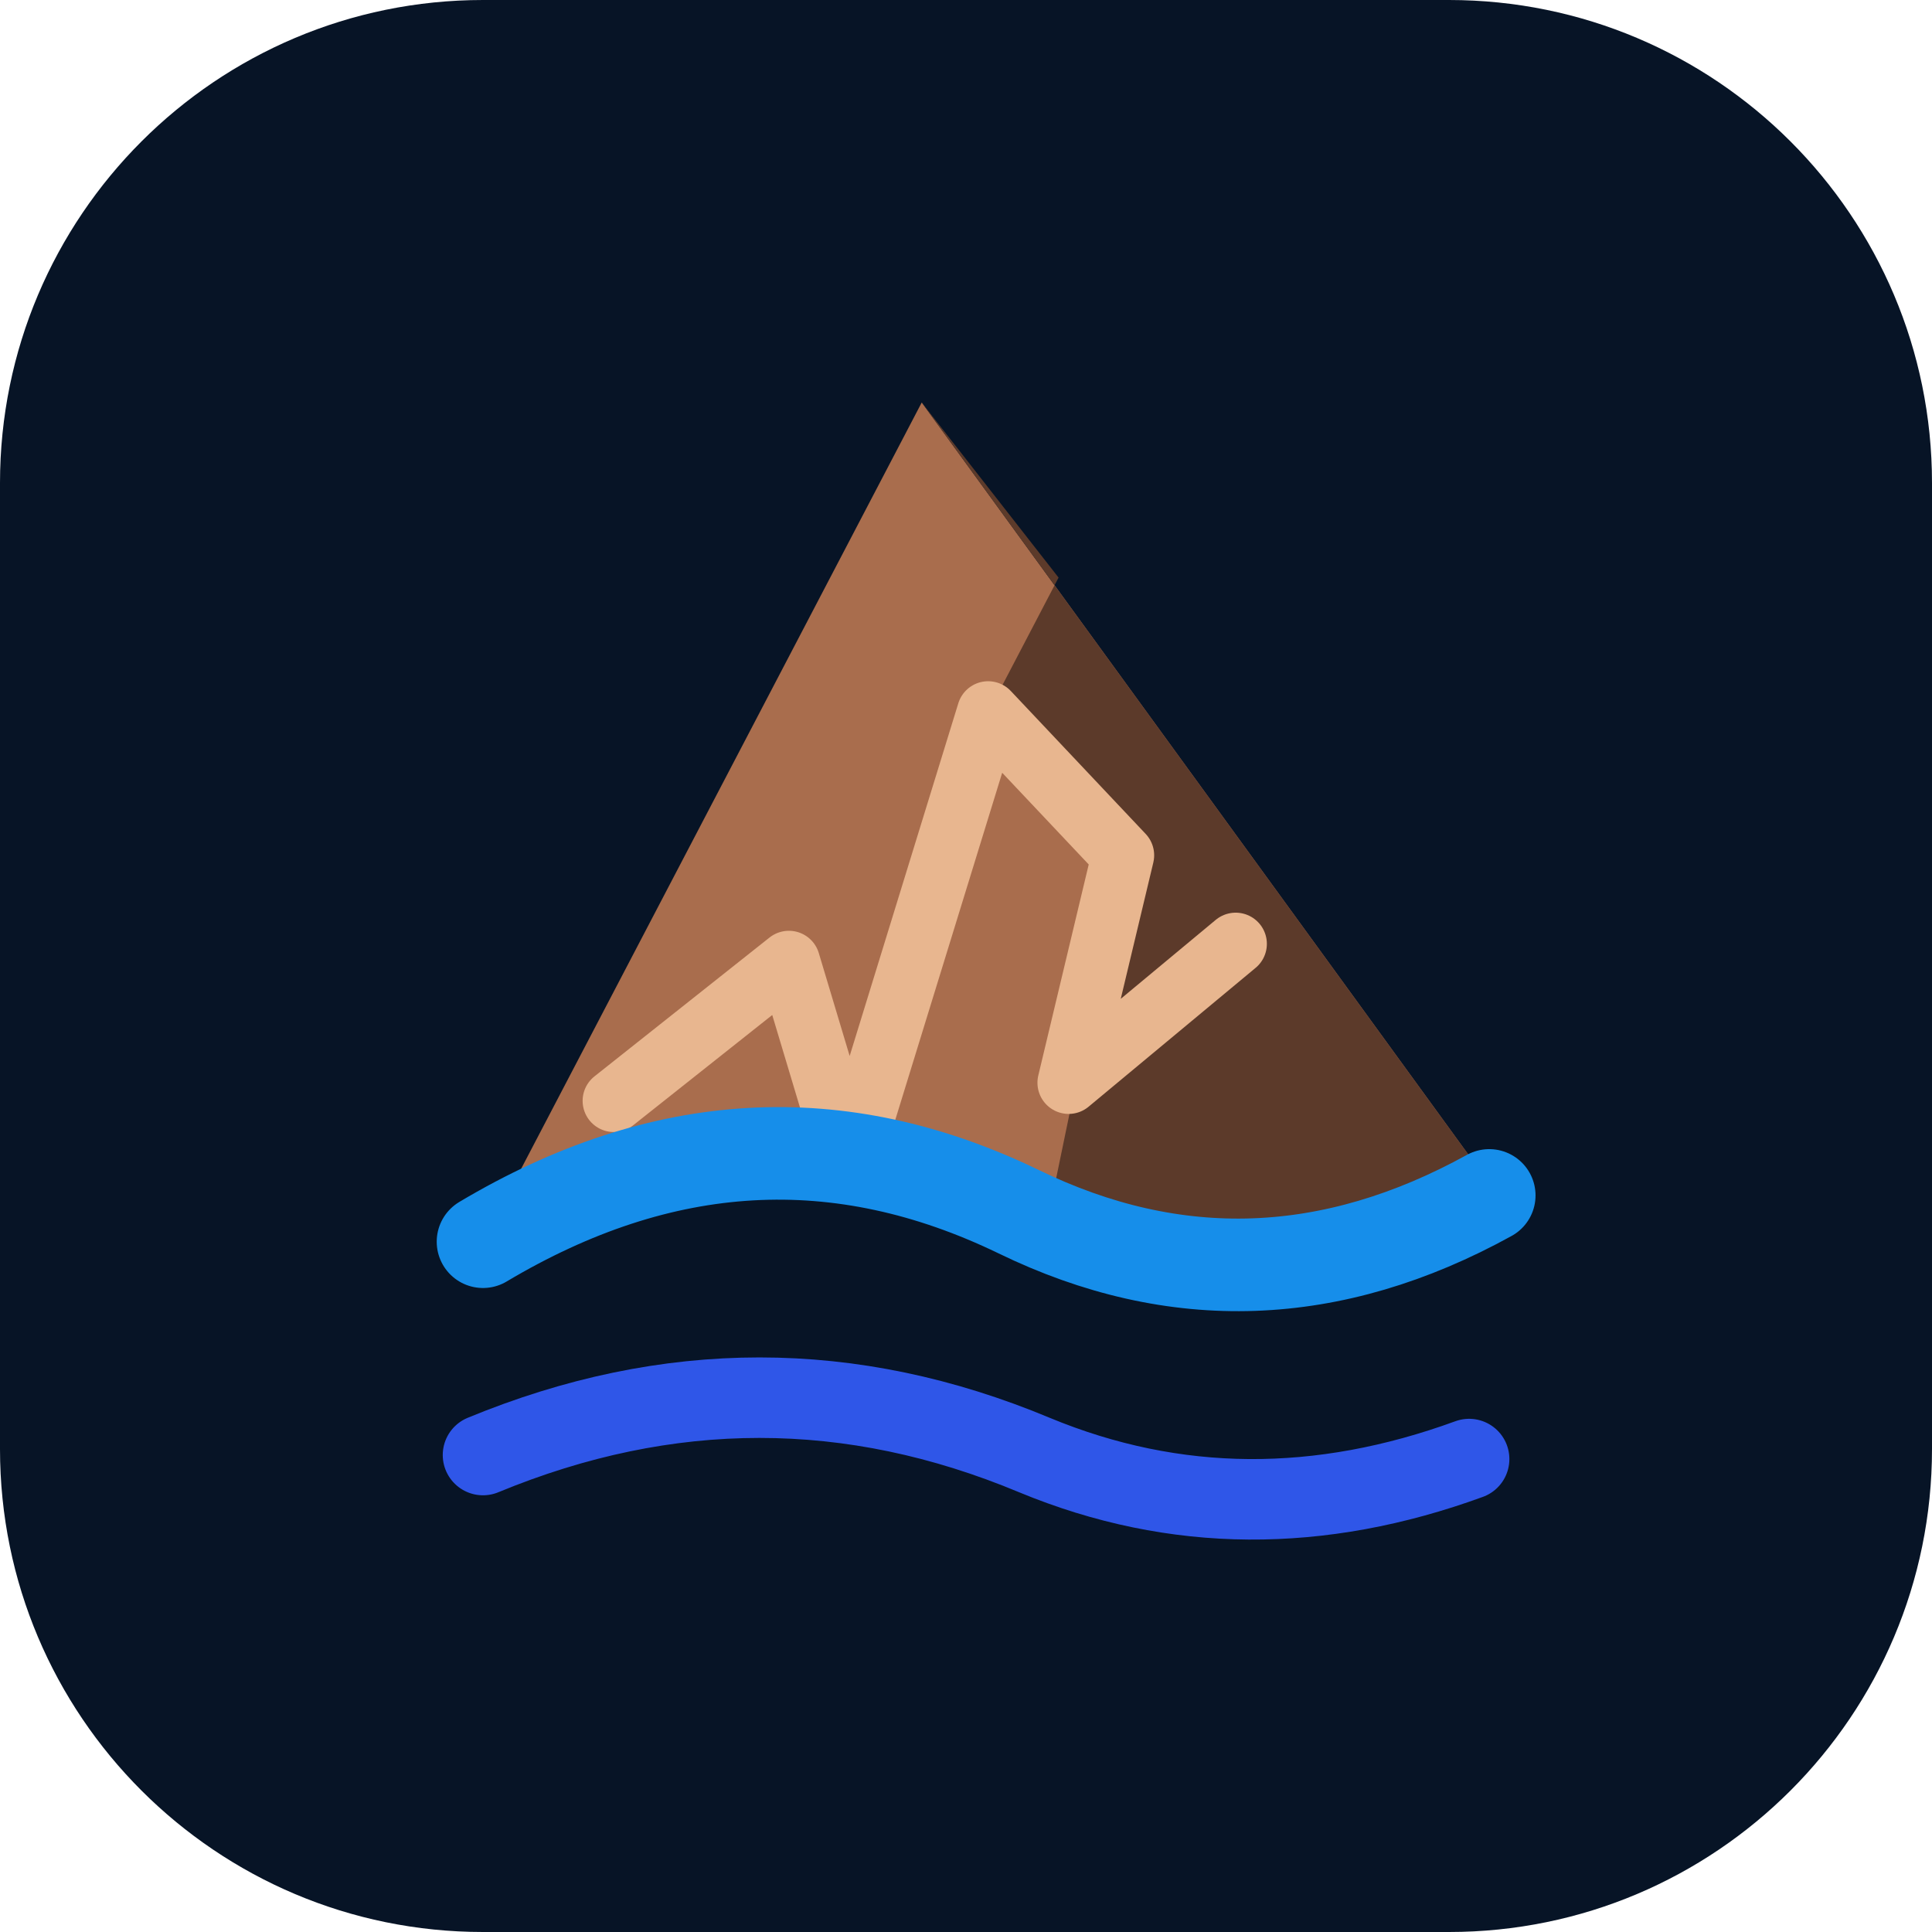
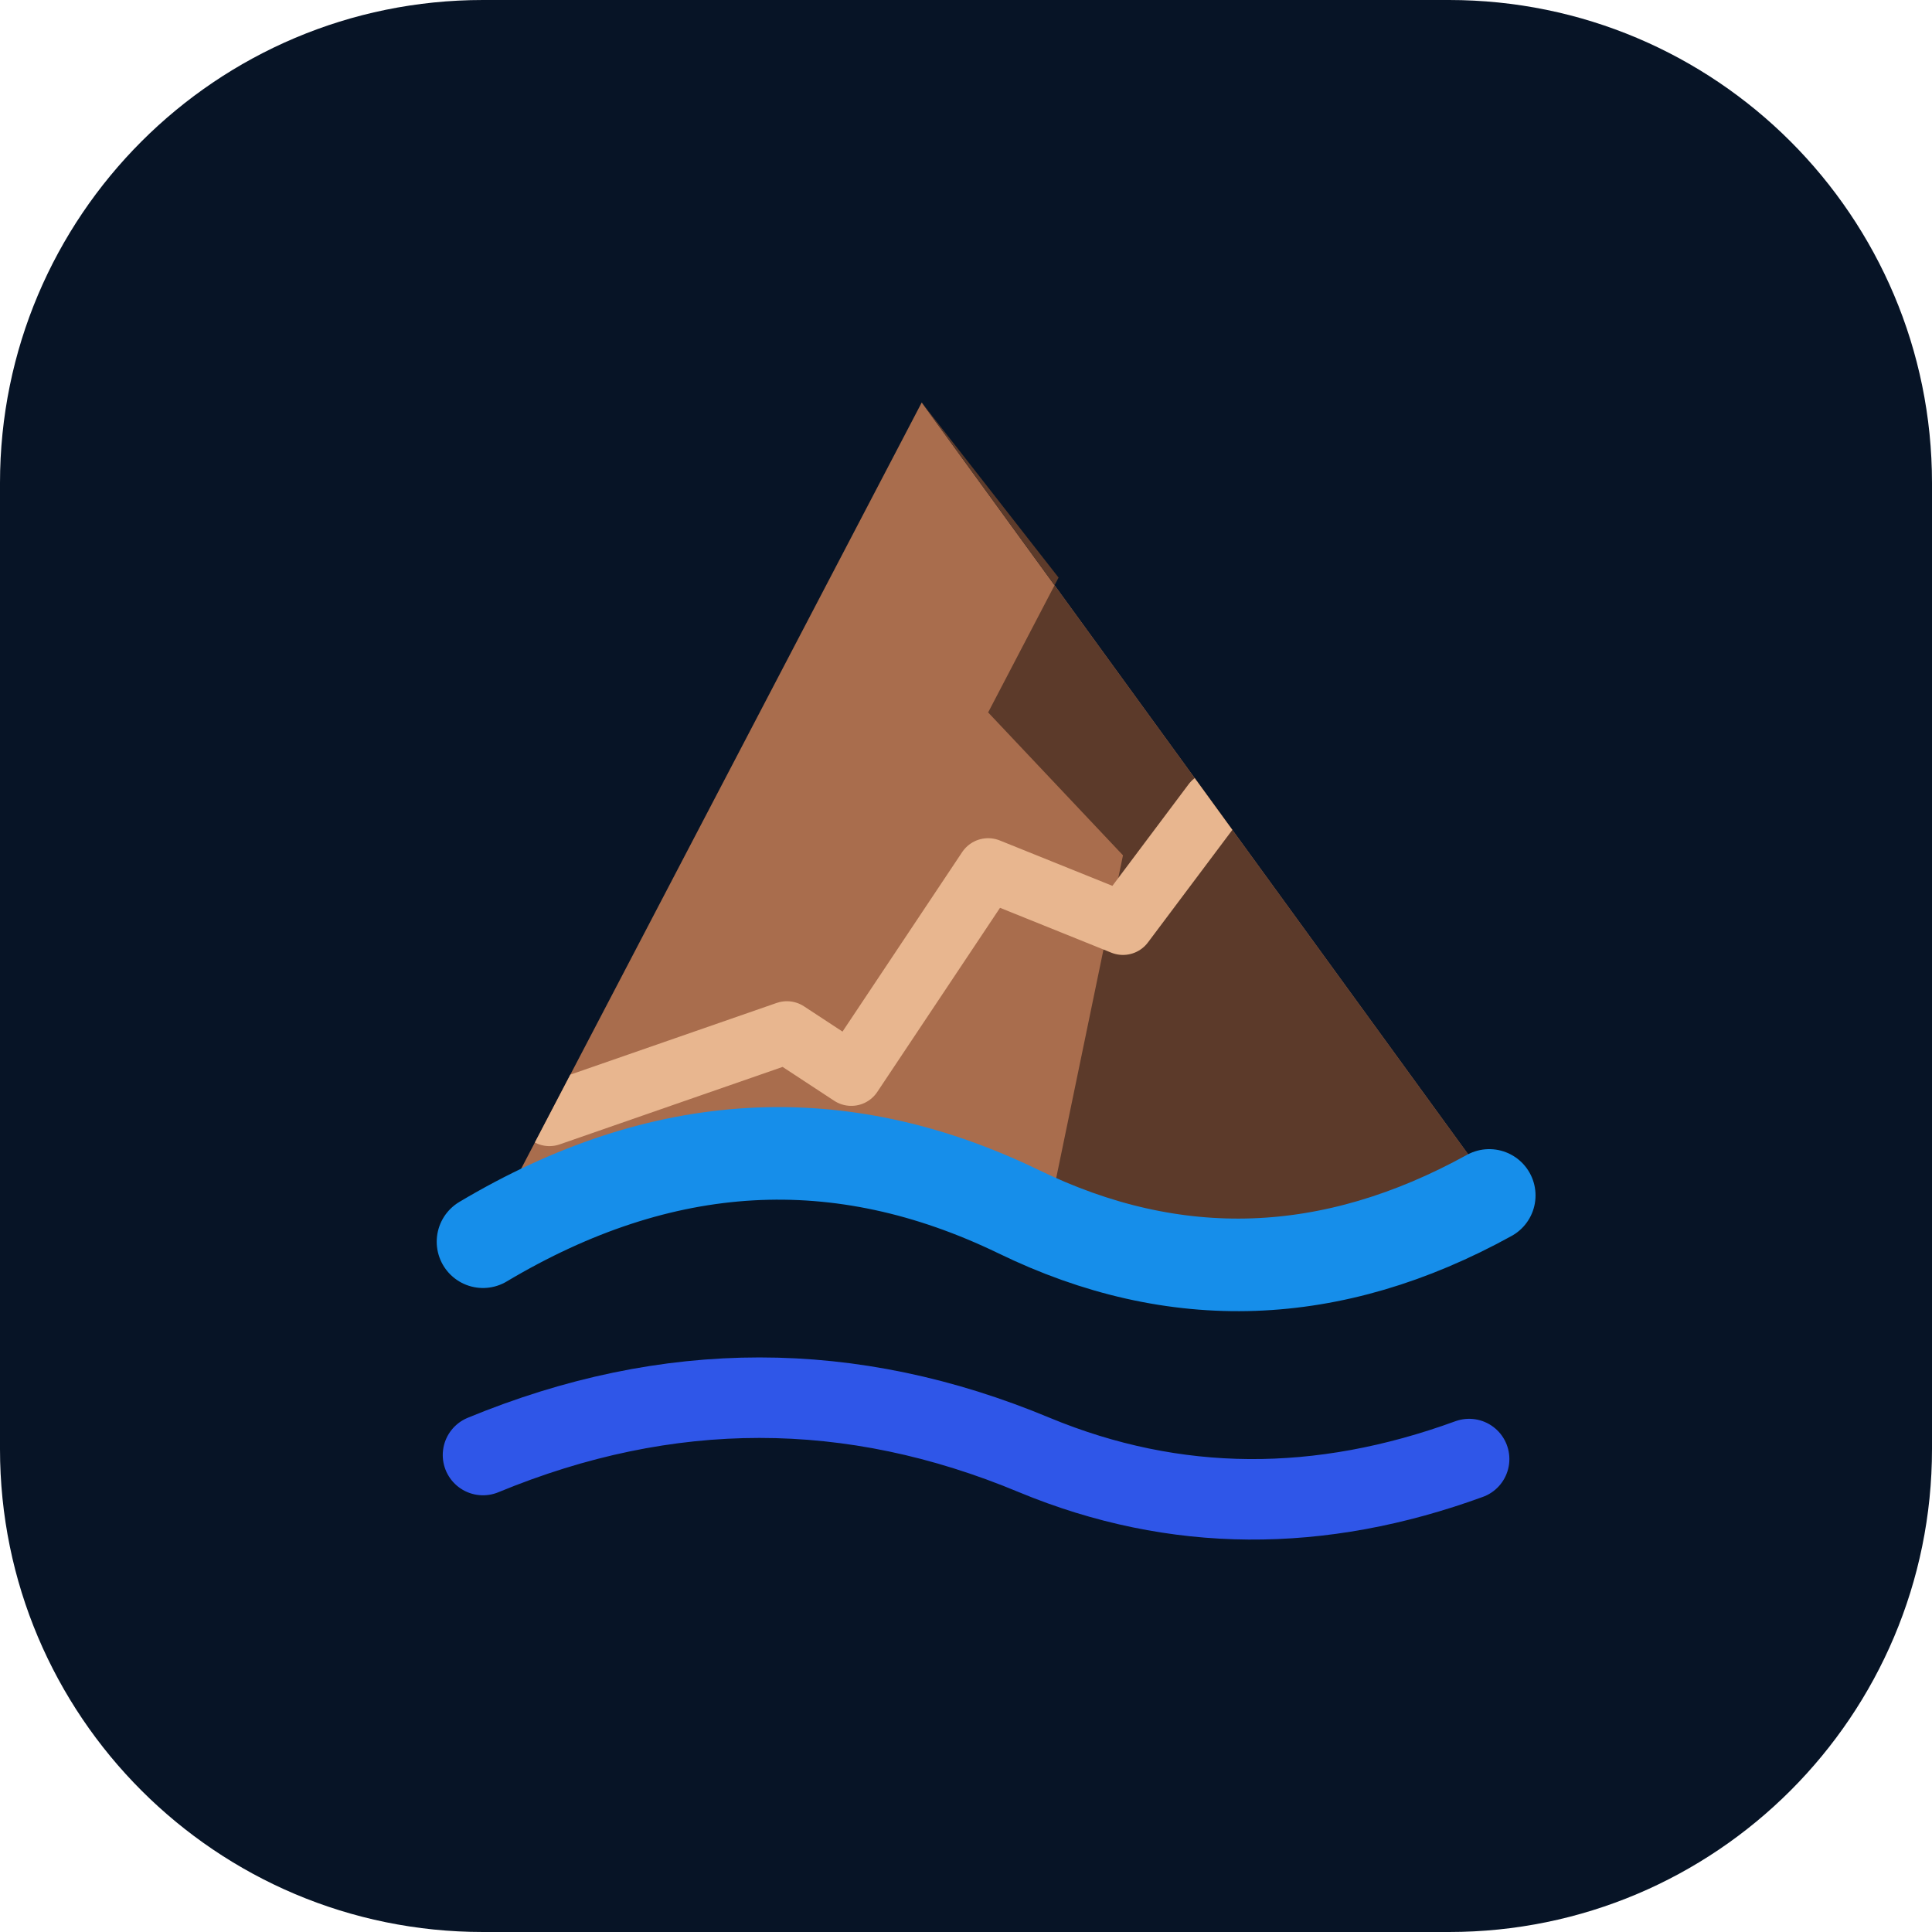
<svg xmlns="http://www.w3.org/2000/svg" width="96" height="96" viewBox="0 0 96 96" fill="none" role="img" aria-label="Gibraltar mark">
  <rect width="96" height="96" rx="24" fill="#071426" />
  <path d="M24 61.7L45.8 20L74 58.8C66.2 62.8 58.4 62.9 50.6 59.1C42.4 55.1 33.8 56 24 61.7Z" fill="#A96D4D" />
  <path d="M45.8 20L74 58.8C66.8 62.5 59.5 62.7 52.2 59.9L55.8 42.5L49.1 35.4L52.6 28.7L45.8 20Z" fill="#5C3A2A" />
-   <path d="M30.5 54.7L39.2 47.8L42.2 57.8L49.1 35.4L55.8 42.5L53.1 53.8L61.4 46.9" stroke="#E8B68F" stroke-width="3.1" stroke-linecap="round" stroke-linejoin="round" />
+   <path d="M27.3 55.4L39.1 51.3L42.3 53.4L49.1 43.2L55.8 45.9L60.3 39.9" stroke="#E8B68F" stroke-width="3.1" stroke-linecap="round" stroke-linejoin="round" clip-path="url(#mountainClip)" />
  <path d="M24 61.7C32.9 56.4 41.7 55.9 50.6 60.2C58.4 64 66.2 63.7 74 59.4" stroke="#168EEA" stroke-width="4.6" stroke-linecap="round" />
  <path d="M24 72.3C33.2 68.5 42.3 68.5 51.4 72.3C58.4 75.2 65.6 75.2 73 72.5" stroke="#2F56E8" stroke-width="4" stroke-linecap="round" />
  <defs>
+     <clipPath id="mountainClip">
+       <path d="M24 61.7L45.8 20L74 58.8C66.2 62.8 58.4 62.9 50.6 59.1C42.4 55.1 33.8 56 24 61.7Z" />
+     </clipPath>
  </defs>
</svg>
